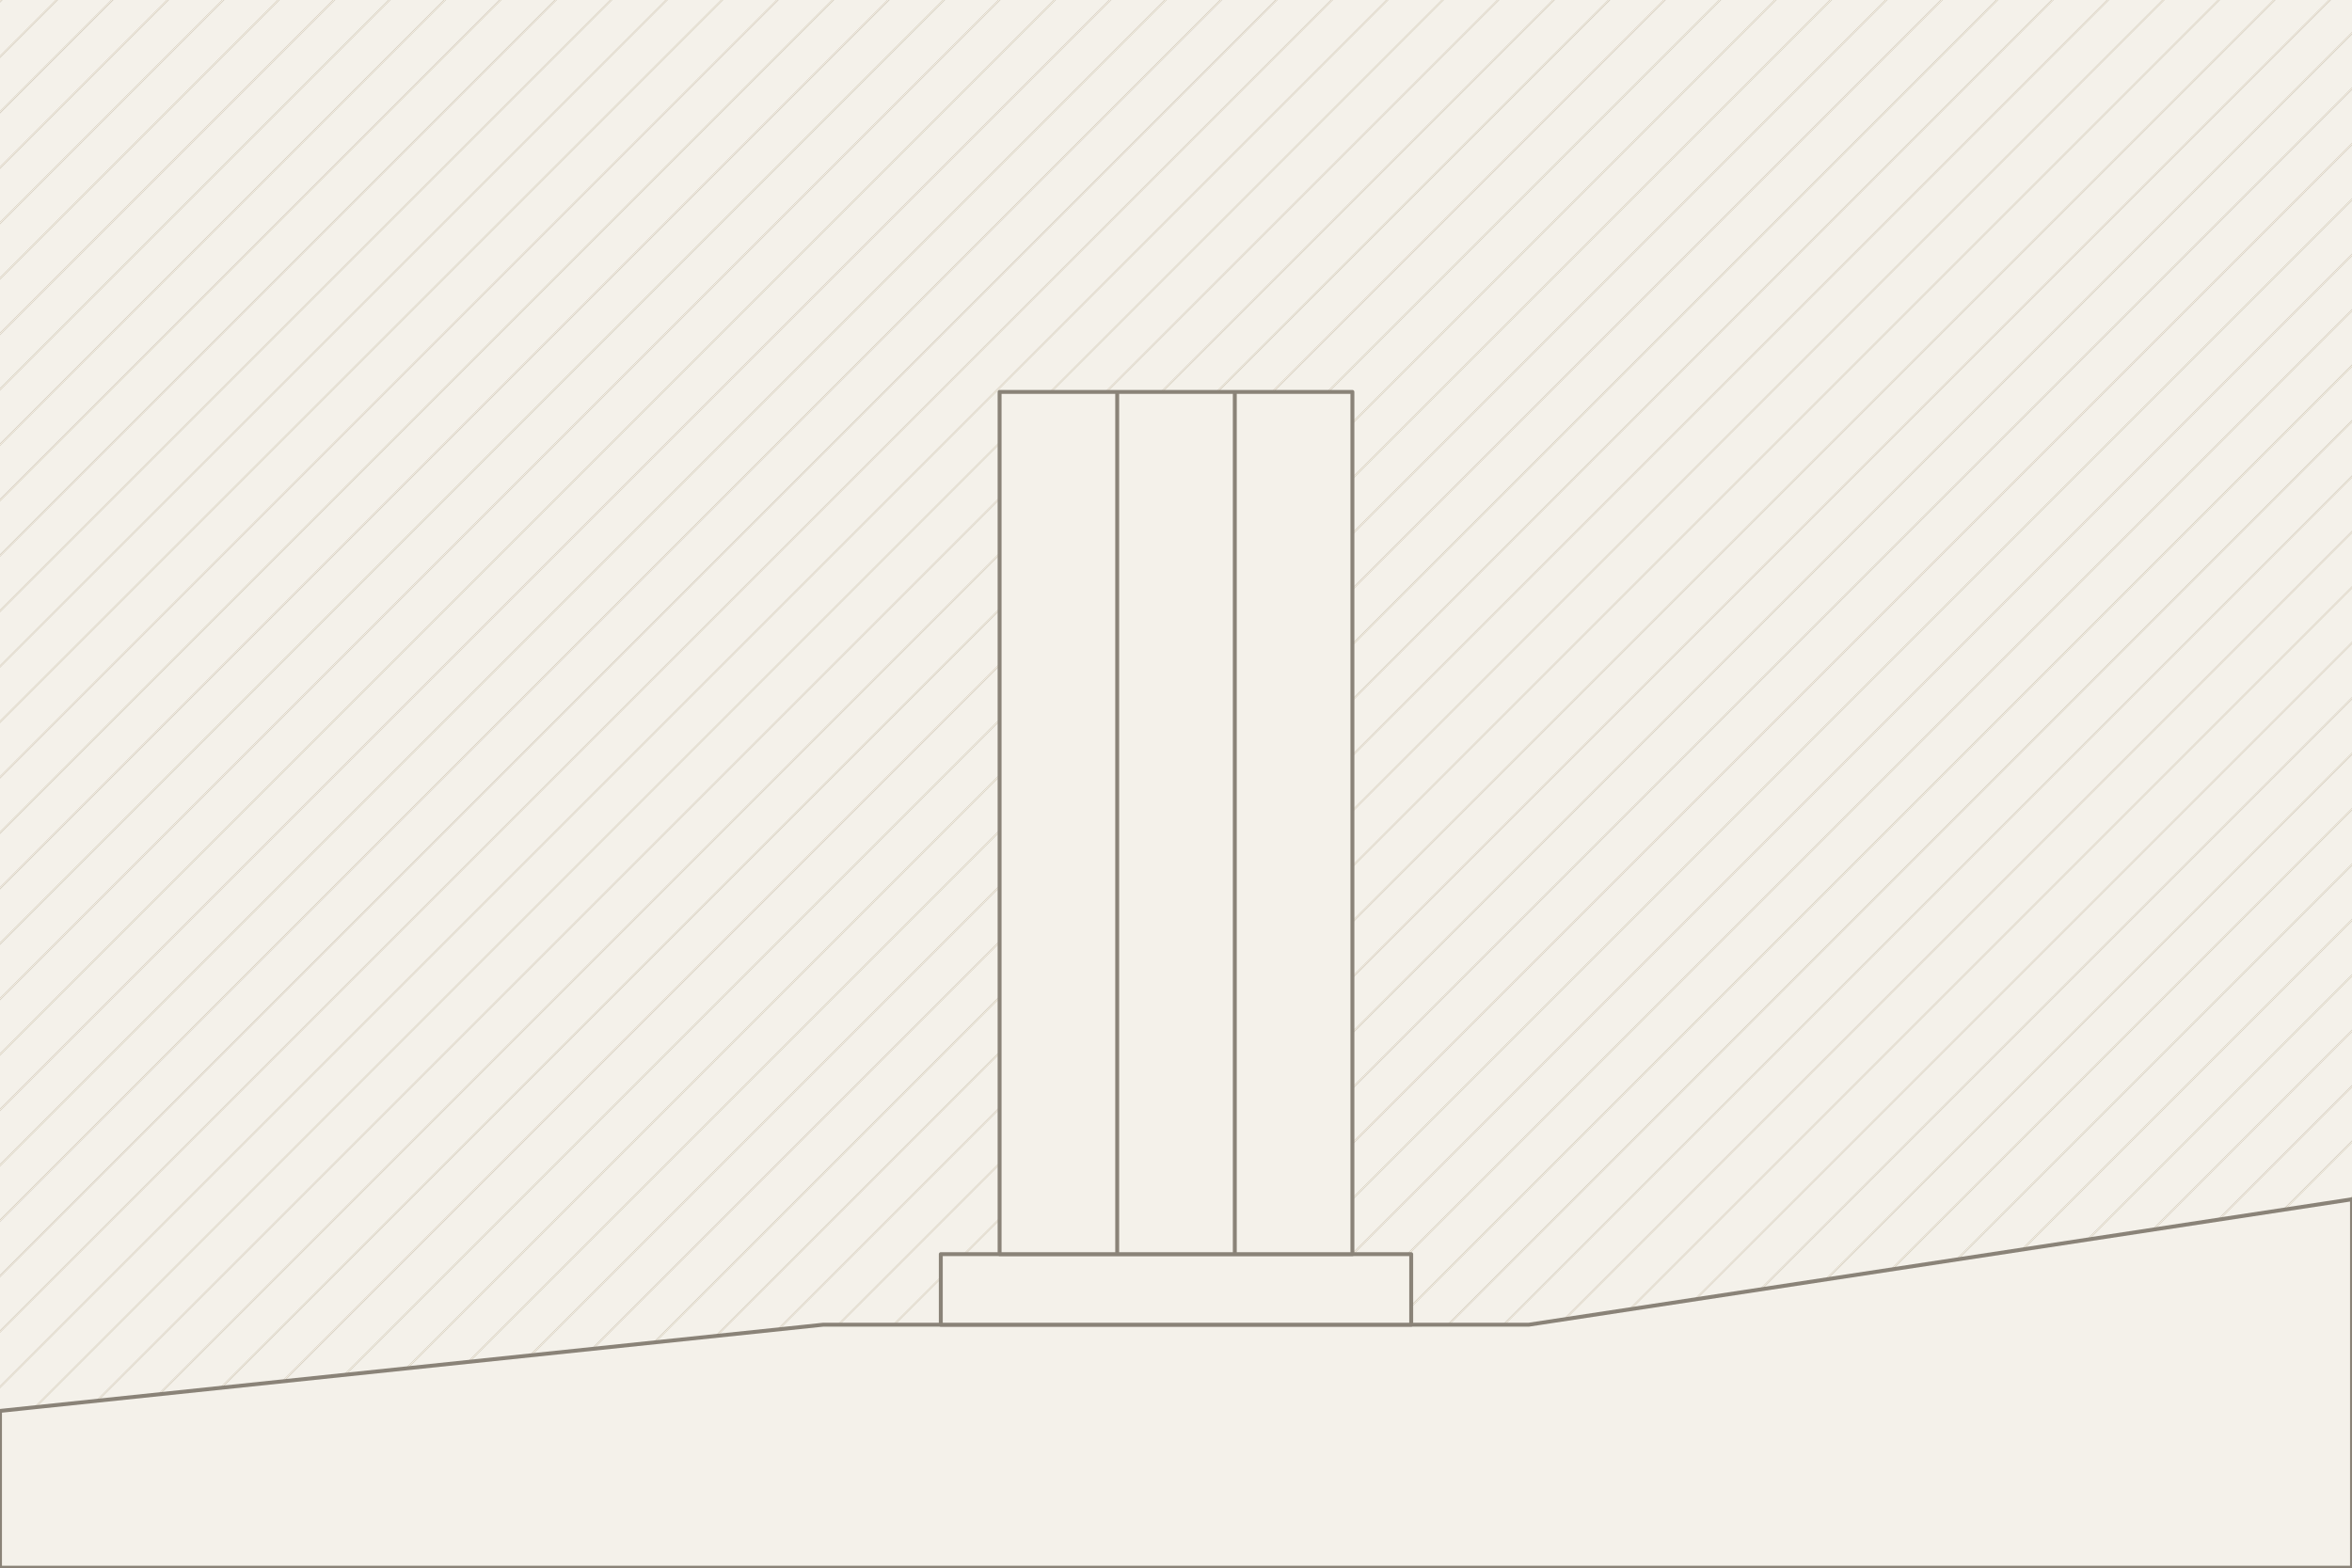
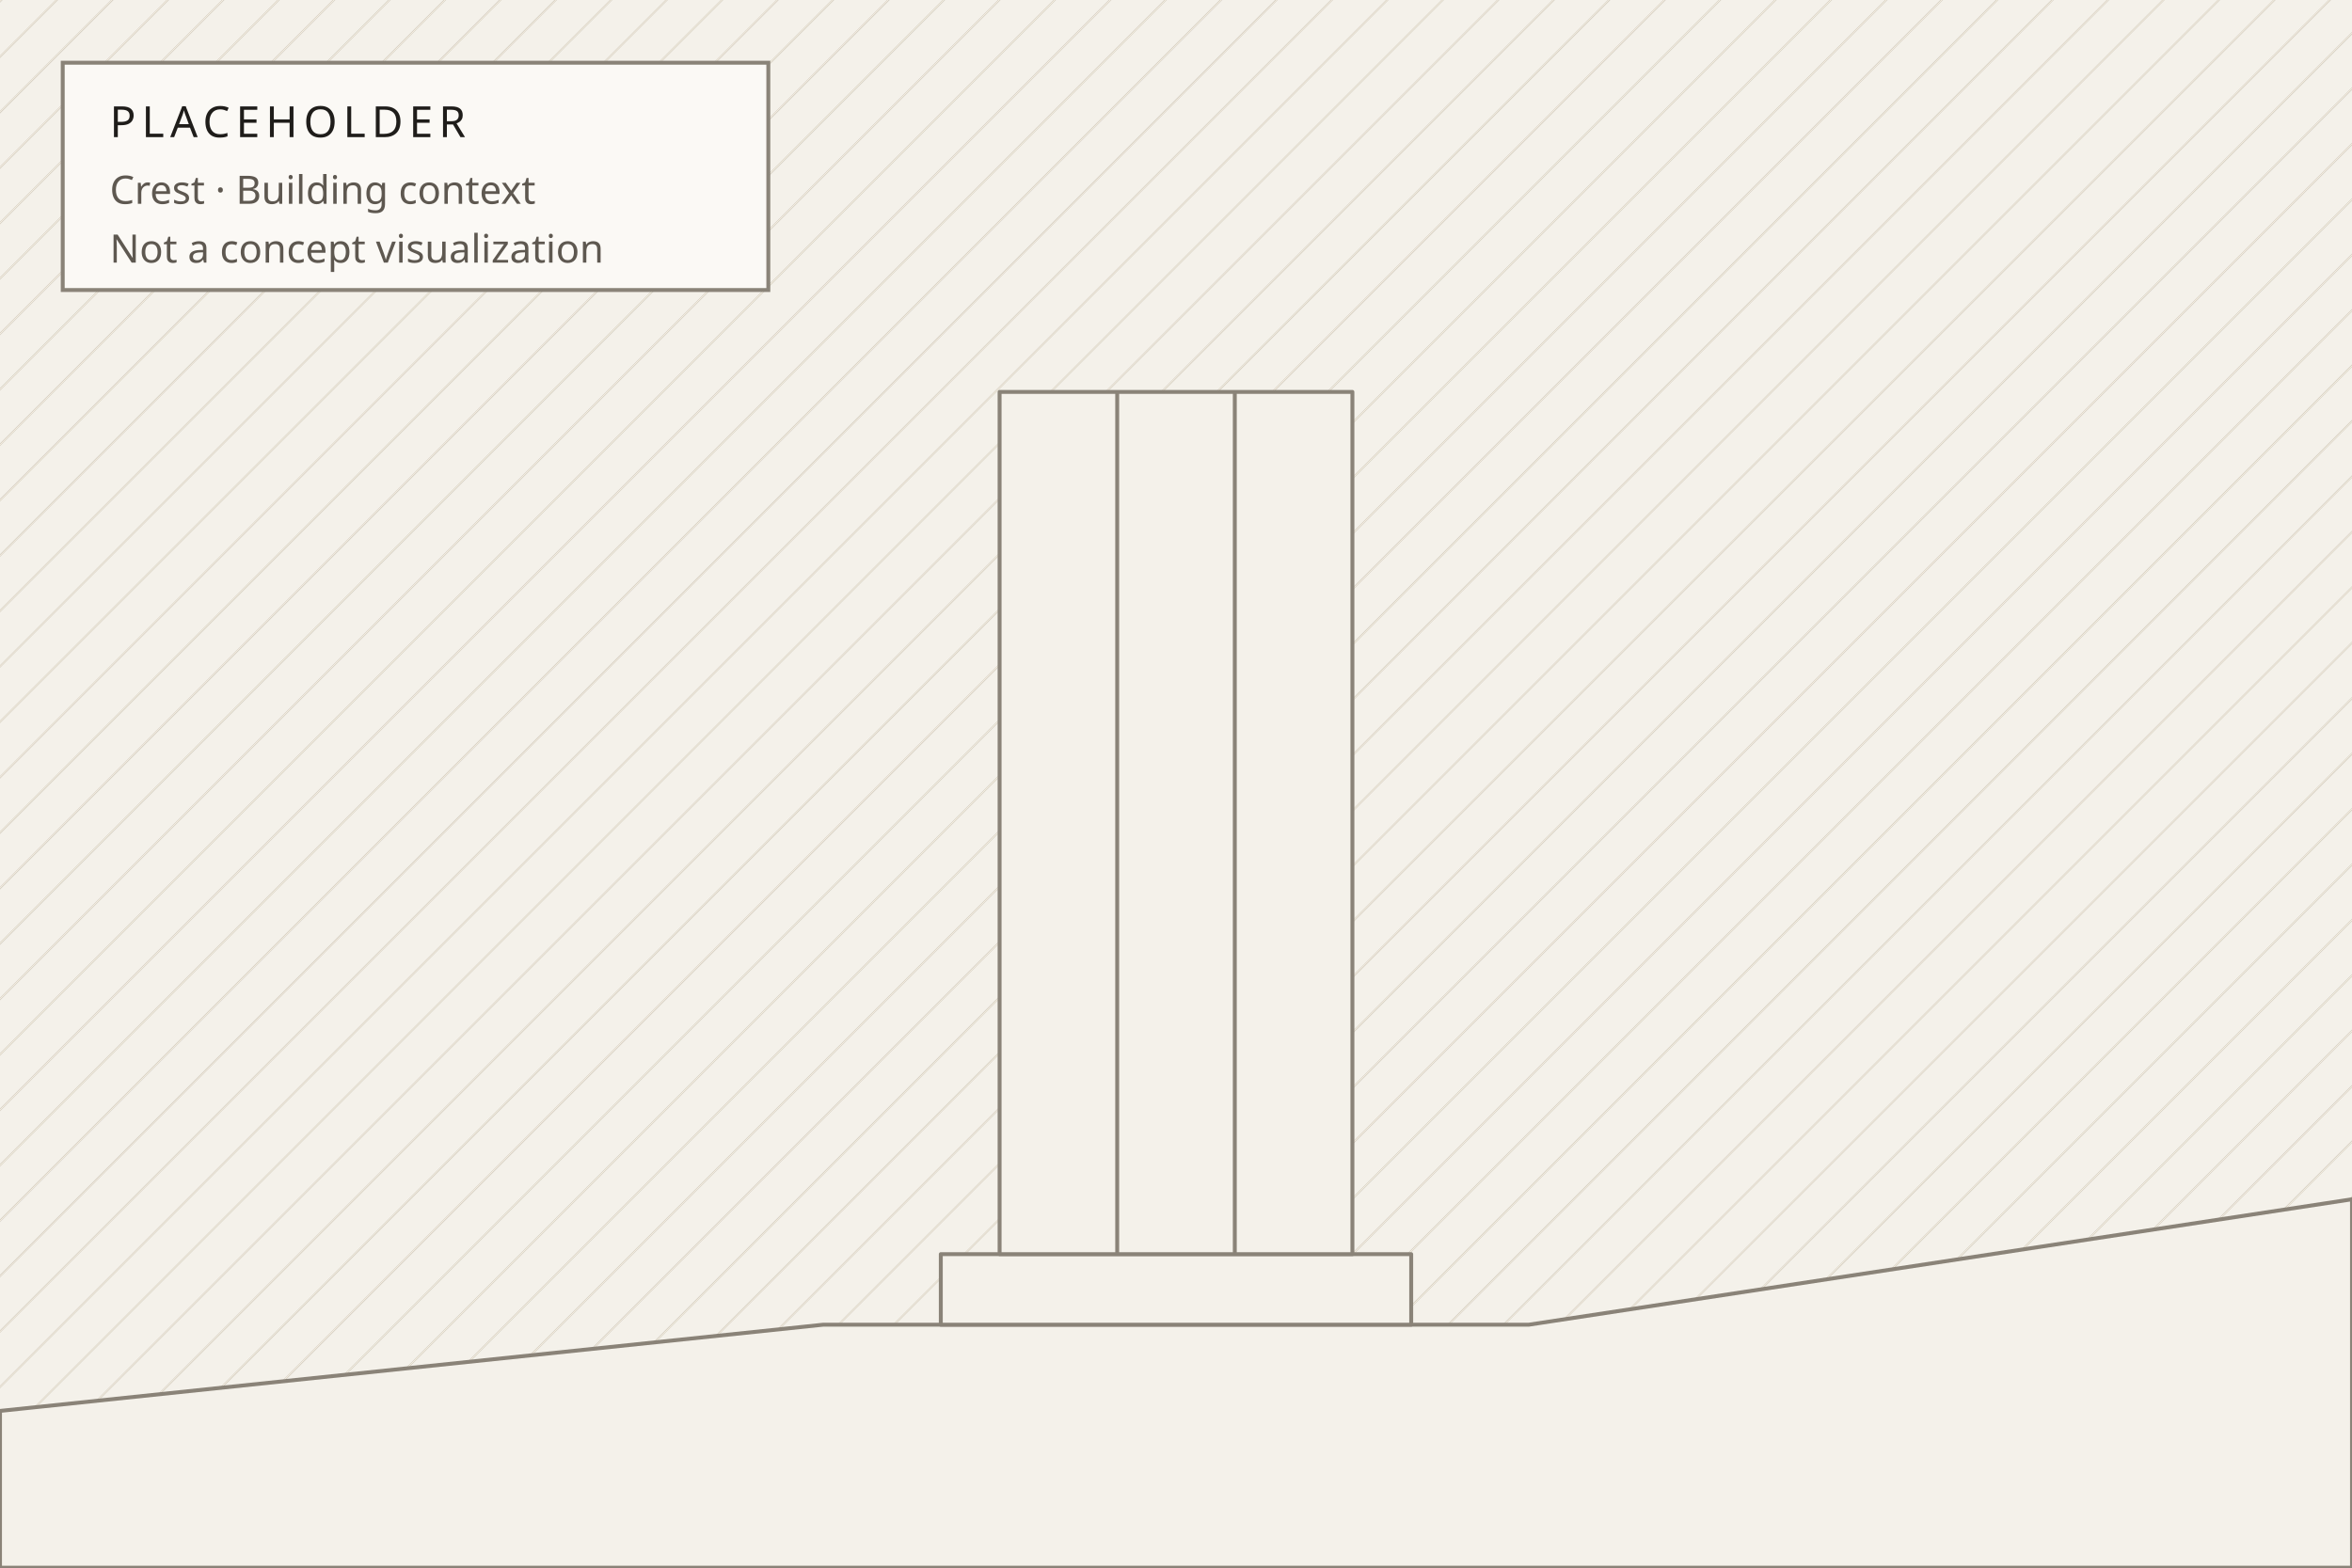
<svg xmlns="http://www.w3.org/2000/svg" width="1200" height="800" viewBox="0 0 1200 800">
  <defs>
    <pattern id="hatch" width="20" height="20" patternUnits="userSpaceOnUse" patternTransform="rotate(45)">
      <line x1="0" y1="0" x2="0" y2="20" stroke="#D9D3C7" stroke-width="2" />
    </pattern>
  </defs>
  <rect width="1200" height="800" fill="#F4F1EA" />
  <rect width="1200" height="800" fill="url(#hatch)" />
  <g fill="#F4F1EA" stroke="#8A8378" stroke-width="2" stroke-linejoin="round">
    <path d="M0 720 L420 676 L780 676 L1200 612 L1200 800 L0 800 Z" />
    <rect x="480" y="640" width="240" height="36" />
    <rect x="510" y="200" width="180" height="440" />
  </g>
  <g stroke="#8A8378" stroke-width="2">
    <line x1="570" y1="200" x2="570" y2="640" />
    <line x1="630" y1="200" x2="630" y2="640" />
  </g>
+   <g font-family="'Instrument Sans', system-ui, sans-serif" fill="#1F1D1A">
+     <rect x="32" y="32" width="360" height="116" fill="#FBF9F5" stroke="#8A8378" stroke-width="2" />
+     <text x="56" y="70" font-size="22" font-weight="500" letter-spacing="3">PLACEHOLDER</text>
+     <text x="56" y="104" font-size="20" fill="#5E5850">Crest · Building context</text>
+     <text x="56" y="134" font-size="20" fill="#5E5850">Not a concept visualization</text>
+   </g>
</svg>
